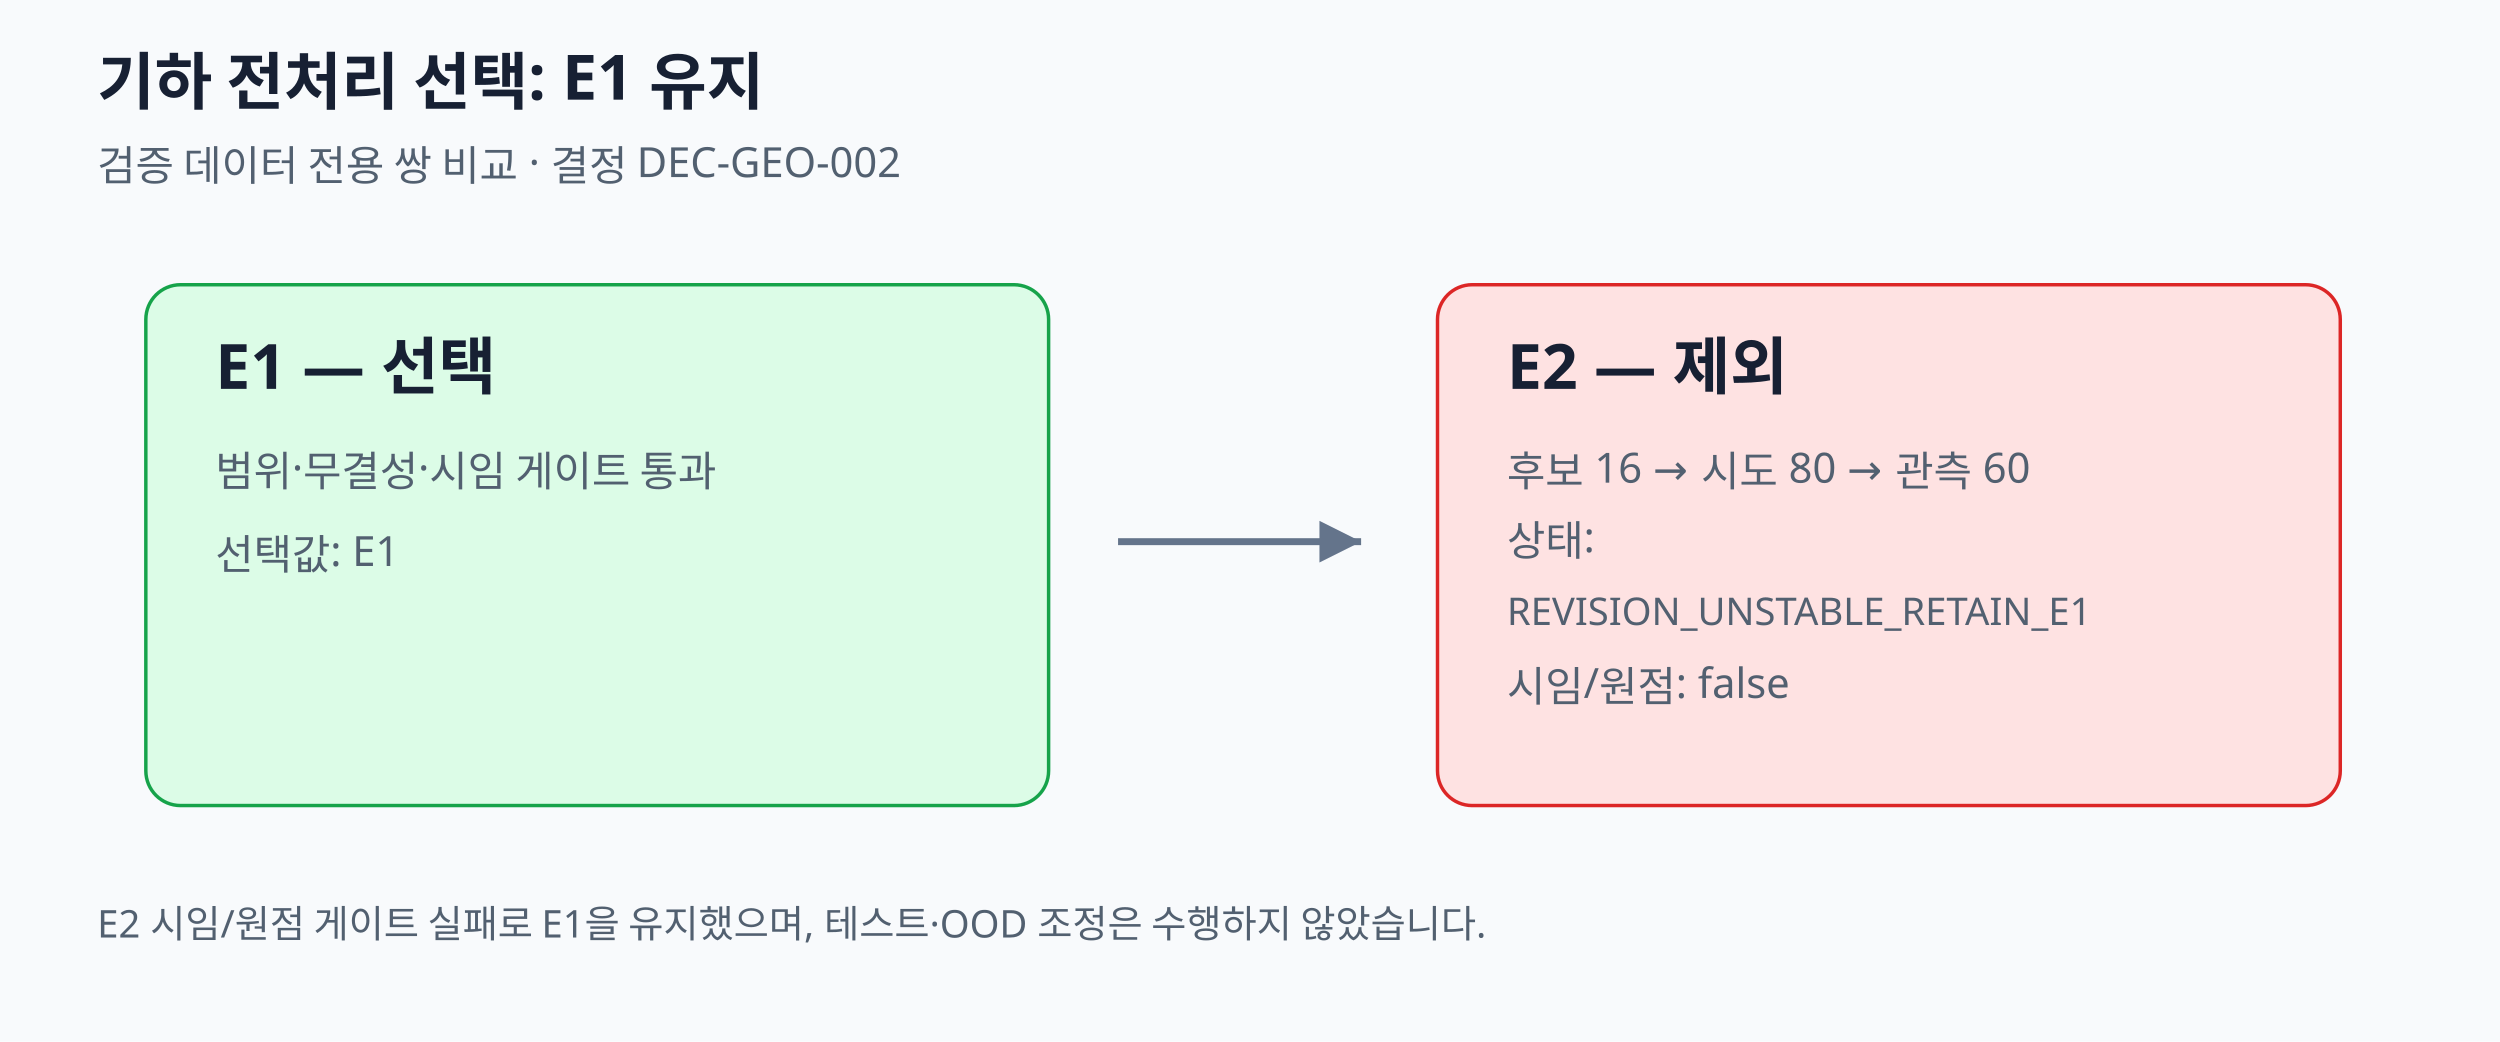
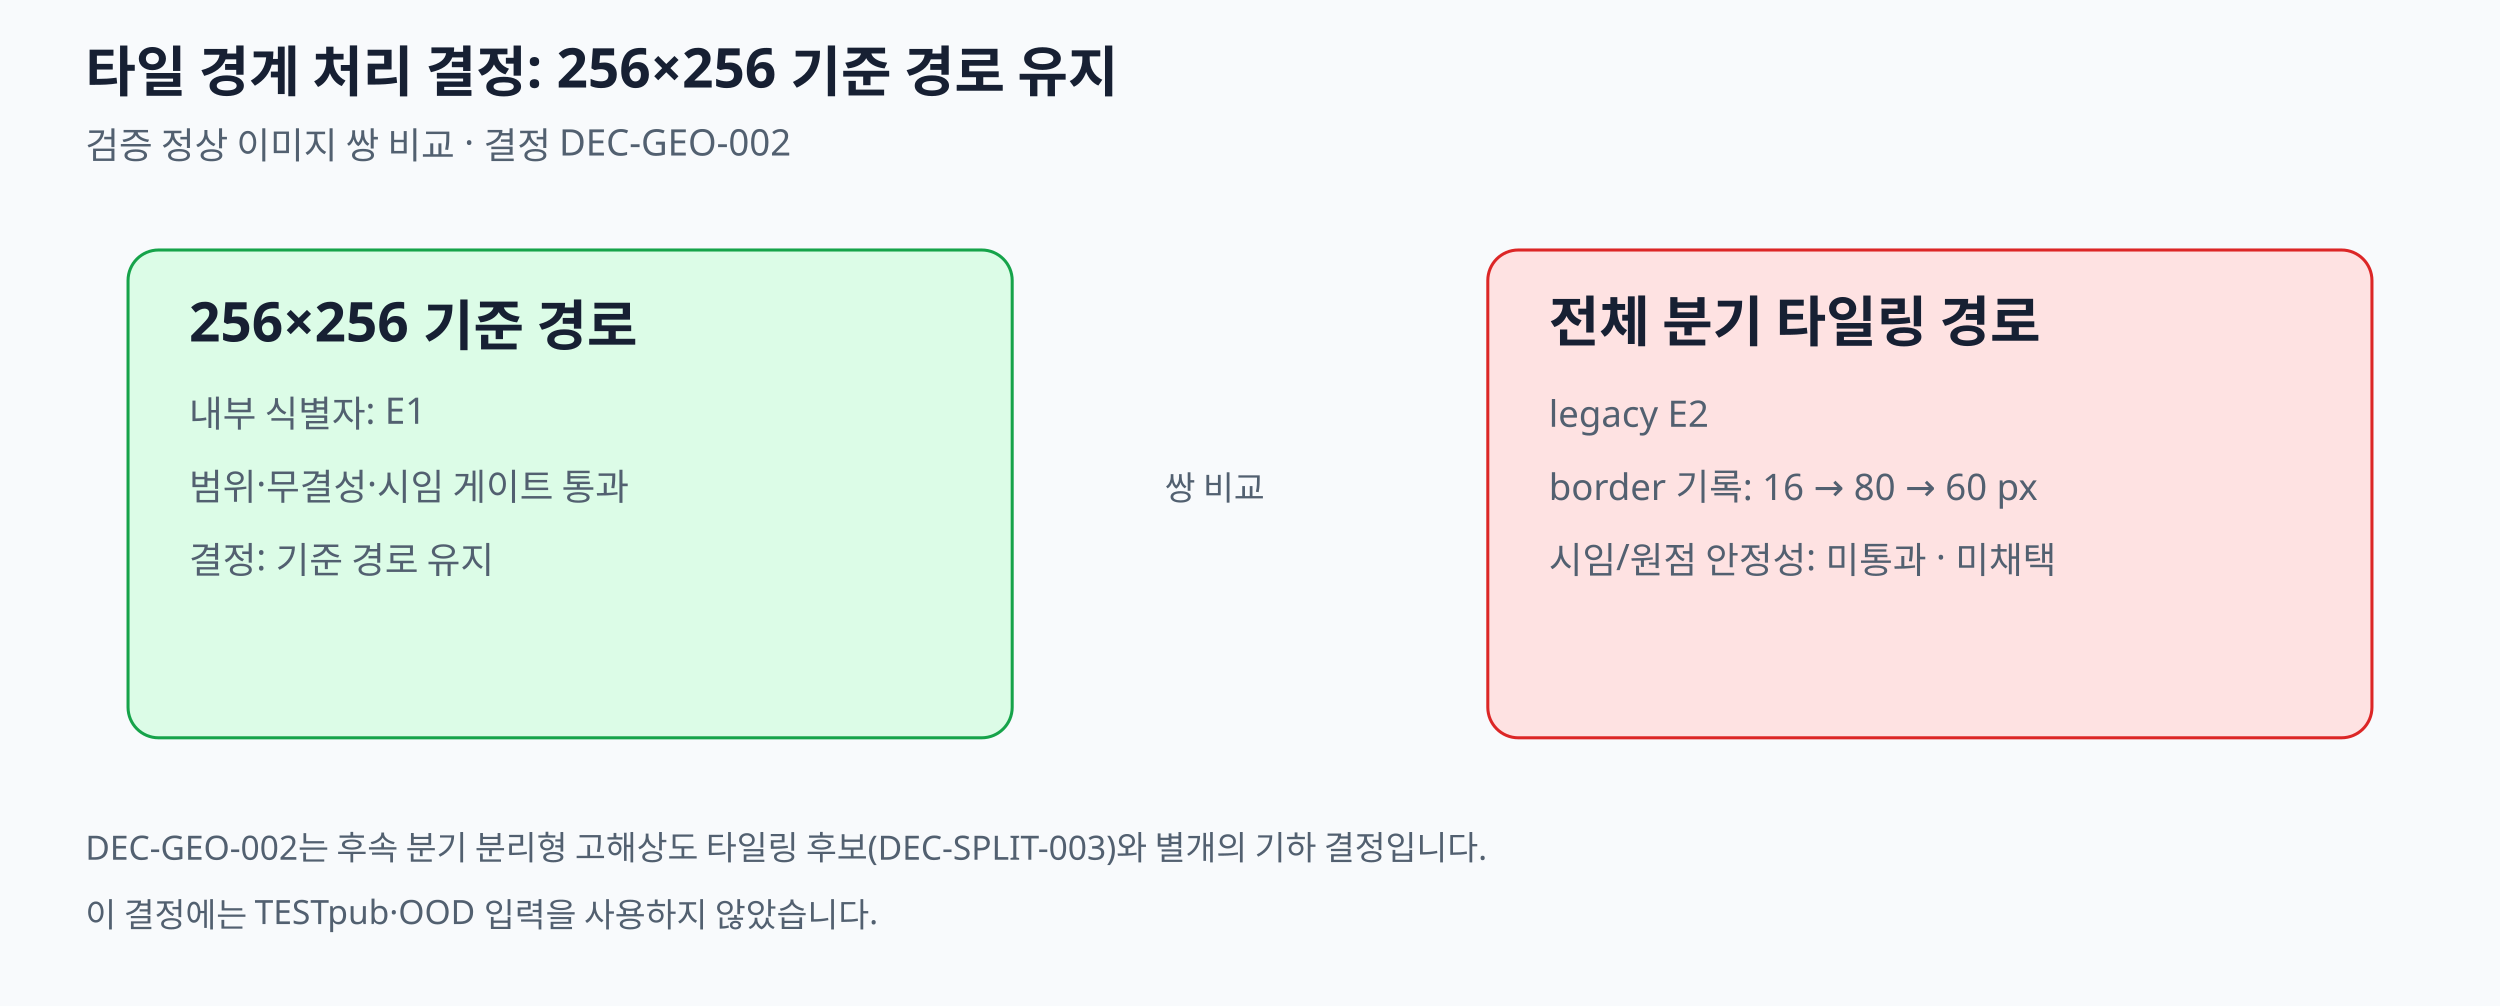
- <svg xmlns="http://www.w3.org/2000/svg" width="720" height="300" viewBox="0 0 720 300">
+ <svg xmlns="http://www.w3.org/2000/svg" width="820" height="330" viewBox="0 0 820 330">
  <style>text{font-family:system-ui,sans-serif;fill:#172033}.t{font-size:18px;font-weight:700}.s{font-size:12px;fill:#526070}.n{font-size:11px;fill:#526070}</style>
  <rect width="100%" height="100%" fill="#f8fafc" />
-   <text x="28" y="30" class="t">기하 전처리 선택: E1 유지</text>
-   <text x="28" y="52" class="s">검증 데이터 전용 쌍 비교 · 결정 DEC-GEO-002</text>
-   <rect x="42" y="82" width="260" height="150" rx="10" fill="#dcfce7" stroke="#16a34a" />
-   <text x="62" y="112" class="t">E1 — 선택</text>
-   <text x="62" y="140" class="s">범위·무결성·시임 게이트 통과</text>
-   <text x="62" y="164" class="s">선택값: E1</text>
-   <rect x="414" y="82" width="260" height="150" rx="10" fill="#fee2e2" stroke="#dc2626" />
-   <text x="434" y="112" class="t">E2 — 제외</text>
-   <text x="434" y="140" class="s">후보 16 → 시도 80 → 관측 60</text>
-   <text x="434" y="160" class="s">상태:</text>
-   <text x="434" y="180" class="n">REVISION_UNSTABLE_RETAIN_E1</text>
-   <text x="434" y="202" class="s">시임/원점: false</text>
-   <path d="M322 156h70" stroke="#64748b" stroke-width="2" marker-end="url(#a)" />
-   <defs>
-     <marker id="a" markerWidth="8" markerHeight="8" refX="6" refY="3" orient="auto">
-       <path d="M0,0 L0,6 L6,3z" fill="#64748b" />
-     </marker>
-   </defs>
-   <text x="28" y="270" class="n">E2 시임/원점 게이트 실패로 E1을 유지했으며, 테스트·OOD 조정은 수행하지 않았습니다.</text>
+   <text x="28" y="30" class="t">타일 경계 처리 결정: 256×256 기준 경로 유지</text>
+   <text x="28" y="52" class="s">검증 정상 이미지 쌍 비교 · 결정 DEC-GEO-002</text>
+   <rect x="42" y="82" width="290" height="160" rx="10" fill="#dcfce7" stroke="#16a34a" />
+   <text x="62" y="112" class="t">256×256 기준 경로</text>
+   <text x="62" y="140" class="s">내부 식별자: E1</text>
+   <text x="62" y="164" class="s">범위·무결성·시임 게이트 통과</text>
+   <text x="62" y="188" class="s">결정: 기준 경로 유지</text>
+   <rect x="488" y="82" width="290" height="160" rx="10" fill="#fee2e2" stroke="#dc2626" />
+   <text x="508" y="112" class="t">전체 분기 타일링 경로</text>
+   <text x="508" y="140" class="s">legacy E2</text>
+   <text x="508" y="164" class="s">border 기록: 16 → 80 → 60 px</text>
+   <text x="508" y="188" class="s">시임/원점 안정성: 미통과 · 미채택</text>
+   <text x="382" y="164" class="n">쌍 비교</text>
+   <text x="28" y="282" class="n">DEC-GEO-002는 후속 분기 분리형 고해상도 타일링 후보(DEC-SPLIT-003)와 별개의 기하 결정입니다.</text>
+   <text x="28" y="304" class="n">이 결정에는 TESTpub·OOD 입력을 사용하지 않았습니다.</text>
</svg>
